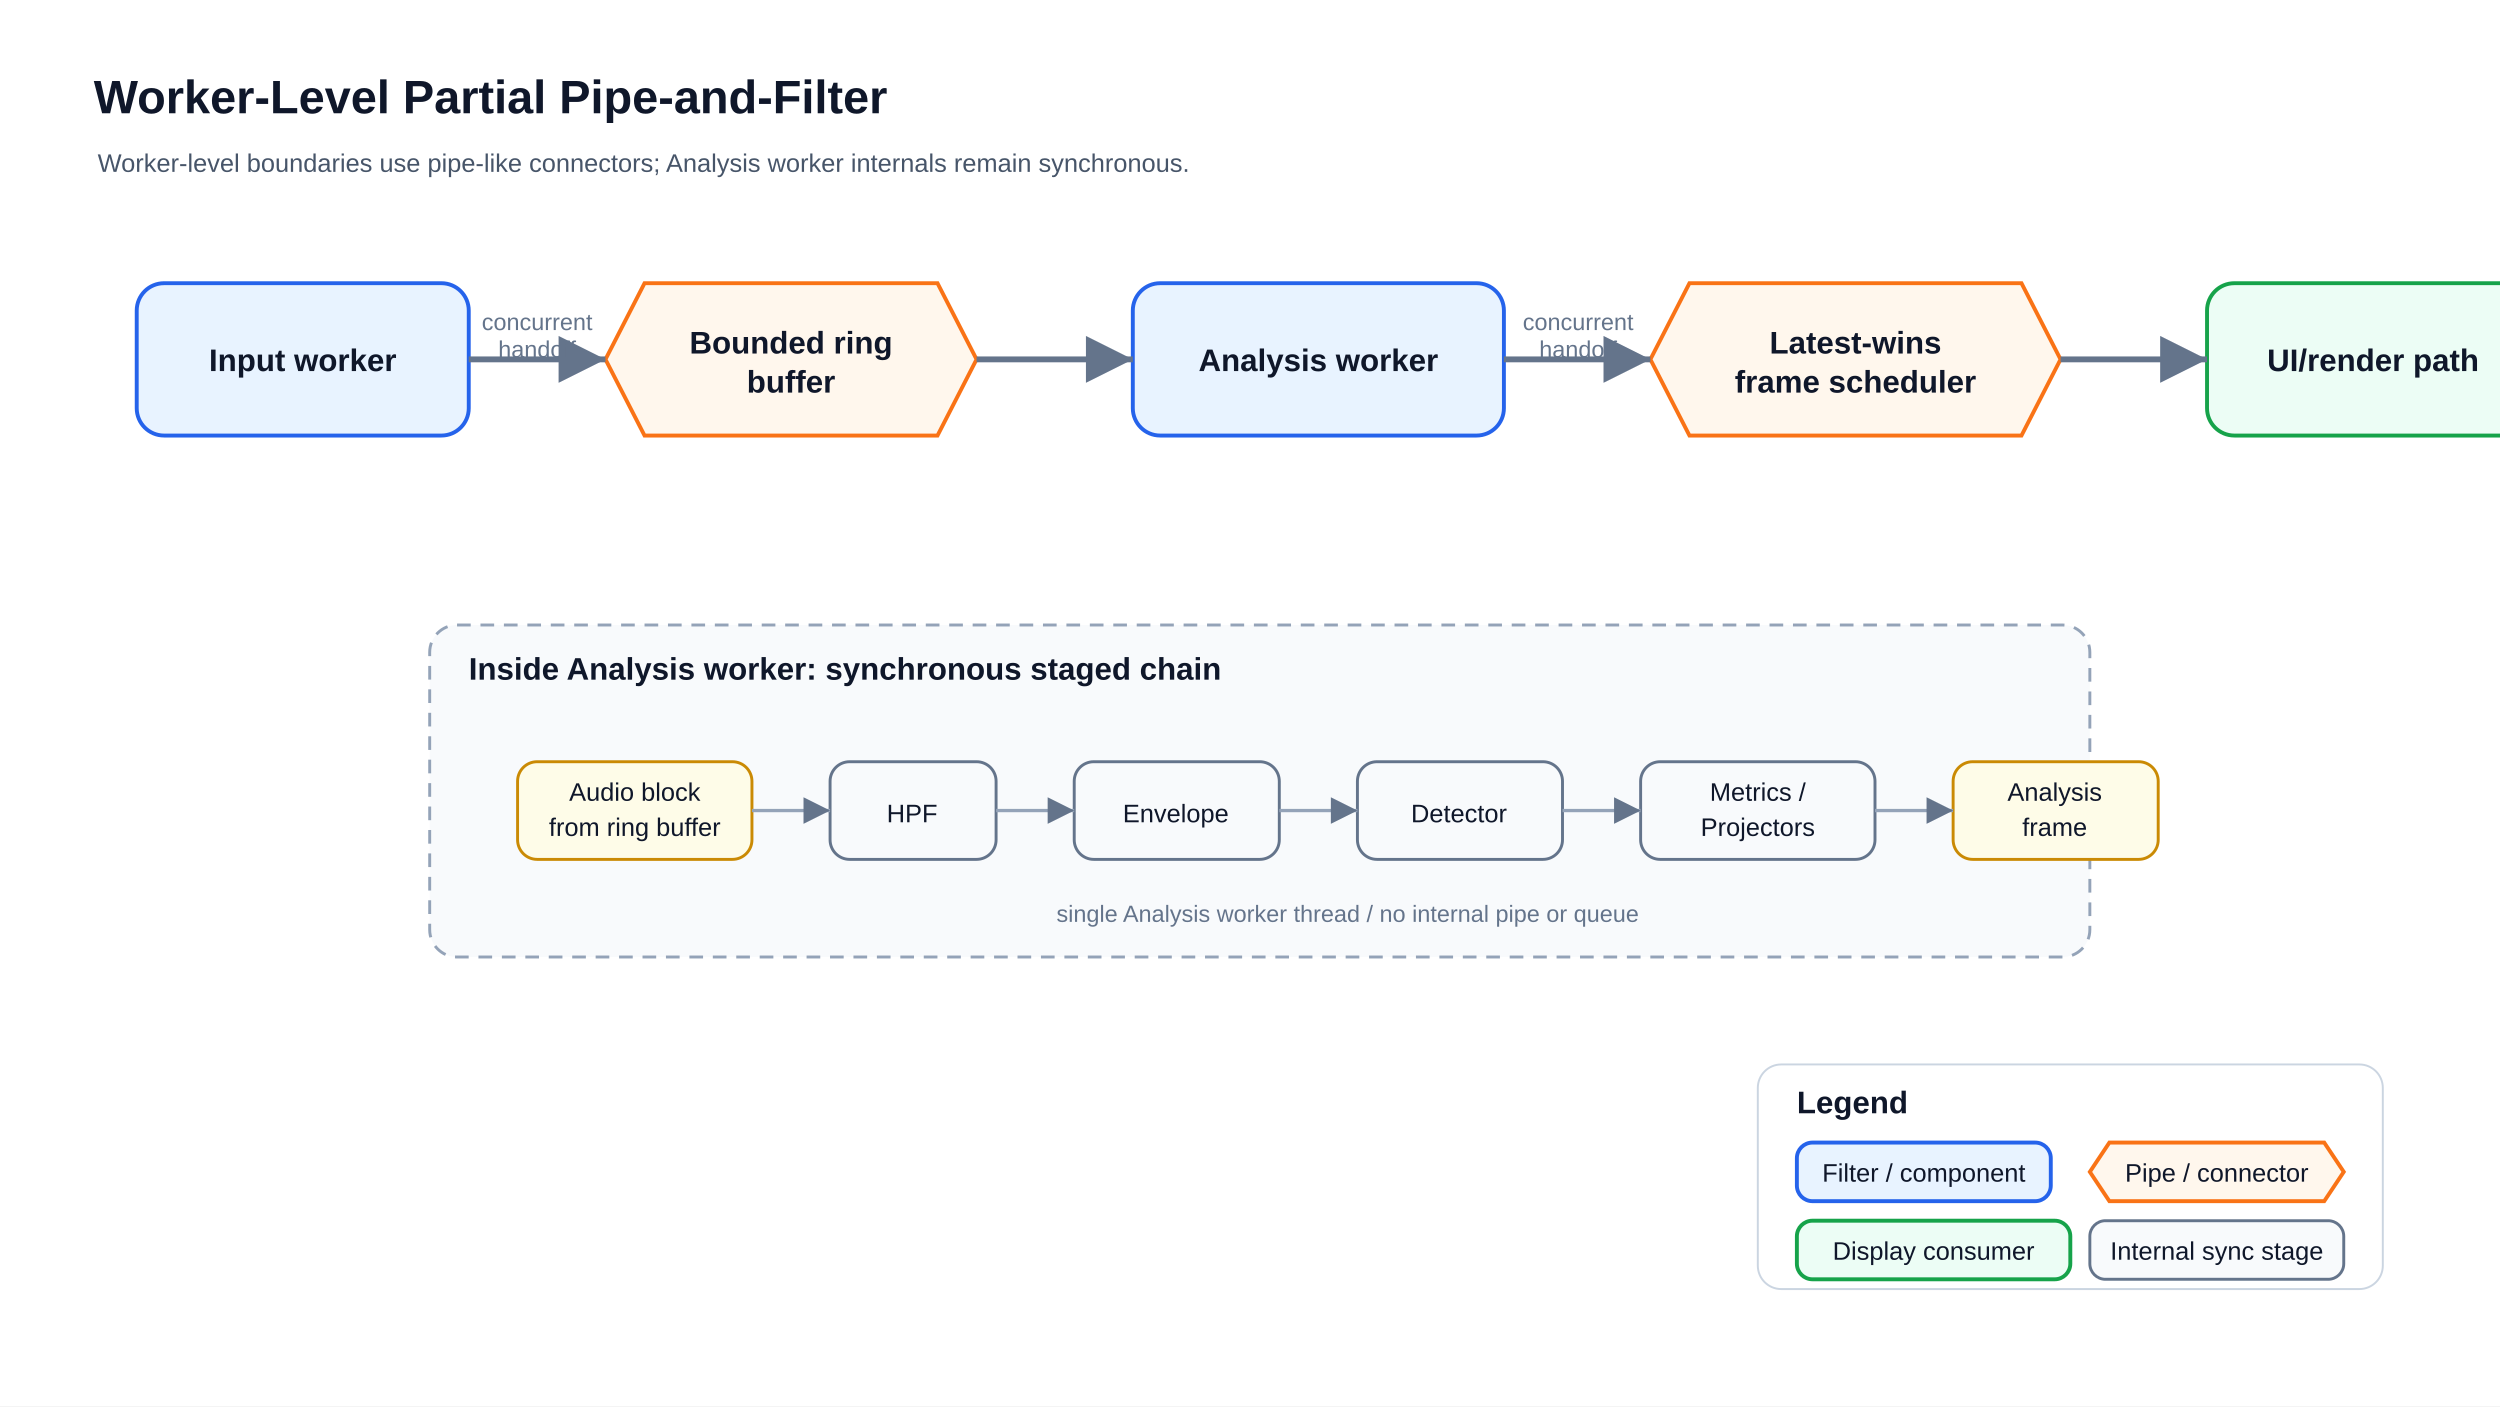
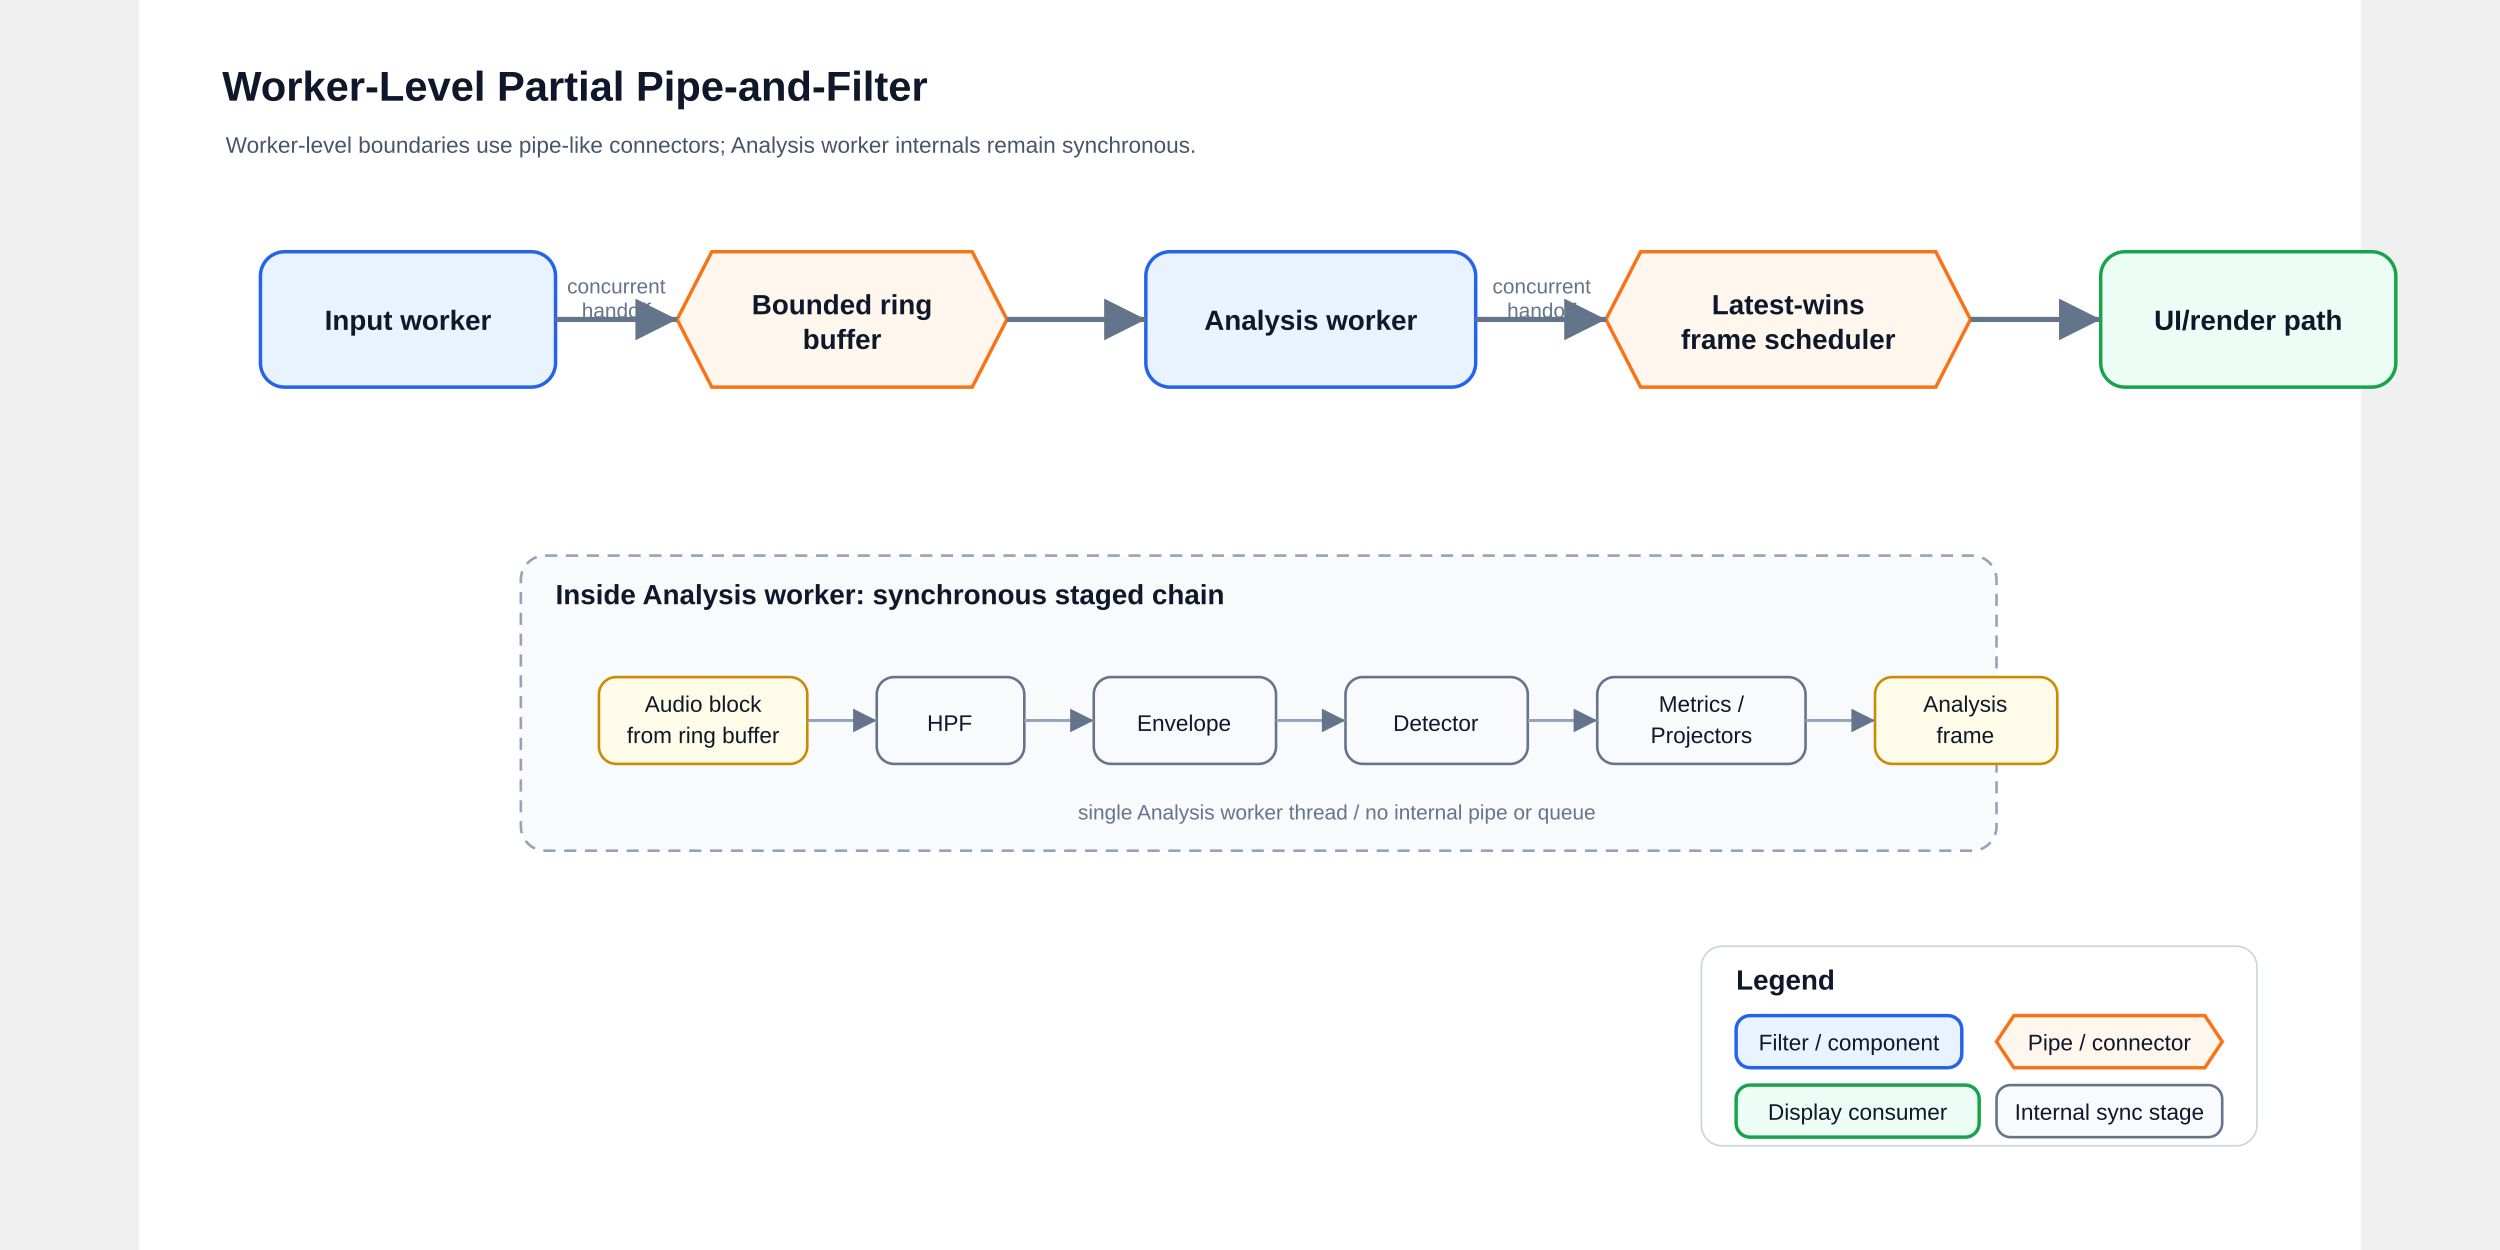
- <svg xmlns="http://www.w3.org/2000/svg" width="1280" height="720" viewBox="0 0 1280 720" role="img" aria-labelledby="title desc">
+ <svg xmlns="http://www.w3.org/2000/svg" width="1440" height="720" viewBox="0 0 1280 720" role="img" aria-labelledby="title desc">
  <defs>
    <marker id="arrow" markerWidth="12" markerHeight="12" refX="10" refY="6" orient="auto" markerUnits="strokeWidth">
      <path d="M2,2 L10,6 L2,10 Z" fill="#64748b" />
    </marker>
    <style>
      .title{font:700 24px Arial,sans-serif;fill:#0f172a}.sub{font:13px Arial,sans-serif;fill:#475569}.label{font:700 16px Arial,sans-serif;fill:#0f172a}.small{font:12px Arial,sans-serif;fill:#64748b}.boxText{font:13px Arial,sans-serif;fill:#0f172a}.filter{fill:#e8f3ff;stroke:#2563eb;stroke-width:2}.pipe{fill:#fff7ed;stroke:#f97316;stroke-width:2}.consumer{fill:#ecfdf5;stroke:#16a34a;stroke-width:2}.stage{fill:#f8fafc;stroke:#64748b;stroke-width:1.5}.boundary{fill:#fefce8;stroke:#ca8a04;stroke-width:1.5}.line{stroke:#64748b;stroke-width:3;fill:none;marker-end:url(#arrow)}.thin{stroke:#94a3b8;stroke-width:1.7;fill:none;marker-end:url(#arrow)}
    </style>
  </defs>
  <rect width="1280" height="720" fill="#ffffff" />
  <text x="48" y="58" class="title">Worker-Level Partial Pipe-and-Filter</text>
  <text x="50" y="88" class="sub">Worker-level boundaries use pipe-like connectors; Analysis worker internals remain synchronous.</text>
  <rect x="70" y="145" width="170" height="78" rx="14" class="filter" />
  <text x="155" y="190" class="label" text-anchor="middle">Input worker</text>
  <polygon points="330,145 480,145 500,184 480,223 330,223 310,184" class="pipe" />
  <text x="405" y="181" class="label" text-anchor="middle">Bounded ring</text>
  <text x="405" y="201" class="label" text-anchor="middle">buffer</text>
  <rect x="580" y="145" width="190" height="78" rx="14" class="filter" />
  <text x="675" y="190" class="label" text-anchor="middle">Analysis worker</text>
  <polygon points="865,145 1035,145 1055,184 1035,223 865,223 845,184" class="pipe" />
  <text x="950" y="181" class="label" text-anchor="middle">Latest-wins</text>
  <text x="950" y="201" class="label" text-anchor="middle">frame scheduler</text>
  <rect x="1130" y="145" width="170" height="78" rx="14" class="consumer" />
  <text x="1215" y="190" class="label" text-anchor="middle">UI/render path</text>
  <path d="M240 184 H310" class="line" />
  <text x="275" y="169" class="small" text-anchor="middle">concurrent</text>
  <text x="275" y="183" class="small" text-anchor="middle">handoff</text>
  <path d="M500 184 H580" class="line" />
  <path d="M770 184 H845" class="line" />
  <text x="808" y="169" class="small" text-anchor="middle">concurrent</text>
  <text x="808" y="183" class="small" text-anchor="middle">handoff</text>
  <path d="M1055 184 H1130" class="line" />
  <rect x="220" y="320" width="850" height="170" rx="14" fill="#f8fafc" stroke="#94a3b8" stroke-width="1.5" stroke-dasharray="7 5" />
  <text x="240" y="348" class="label">Inside Analysis worker: synchronous staged chain</text>
  <rect x="265" y="390" width="120" height="50" rx="10" class="boundary" />
  <text x="325" y="410" class="boxText" text-anchor="middle">Audio block</text>
  <text x="325" y="428" class="boxText" text-anchor="middle">from ring buffer</text>
  <rect x="425" y="390" width="85" height="50" rx="10" class="stage" />
  <text x="467" y="421" class="boxText" text-anchor="middle">HPF</text>
  <rect x="550" y="390" width="105" height="50" rx="10" class="stage" />
  <text x="602" y="421" class="boxText" text-anchor="middle">Envelope</text>
  <rect x="695" y="390" width="105" height="50" rx="10" class="stage" />
  <text x="747" y="421" class="boxText" text-anchor="middle">Detector</text>
  <rect x="840" y="390" width="120" height="50" rx="10" class="stage" />
  <text x="900" y="410" class="boxText" text-anchor="middle">Metrics /</text>
  <text x="900" y="428" class="boxText" text-anchor="middle">Projectors</text>
  <rect x="1000" y="390" width="105" height="50" rx="10" class="boundary" />
  <text x="1052" y="410" class="boxText" text-anchor="middle">Analysis</text>
  <text x="1052" y="428" class="boxText" text-anchor="middle">frame</text>
  <path d="M385 415 H425" class="thin" />
  <path d="M510 415 H550" class="thin" />
  <path d="M655 415 H695" class="thin" />
  <path d="M800 415 H840" class="thin" />
  <path d="M960 415 H1000" class="thin" />
  <text x="690" y="472" class="small" text-anchor="middle">single Analysis worker thread / no internal pipe or queue</text>
  <rect x="900" y="545" width="320" height="115" rx="12" fill="#fff" stroke="#cbd5e1" />
  <text x="920" y="570" class="label">Legend</text>
  <rect x="920" y="585" width="130" height="30" rx="8" class="filter" />
  <text x="985" y="605" class="boxText" text-anchor="middle">Filter / component</text>
  <polygon points="1080,585 1190,585 1200,600 1190,615 1080,615 1070,600" class="pipe" />
  <text x="1135" y="605" class="boxText" text-anchor="middle">Pipe / connector</text>
  <rect x="920" y="625" width="140" height="30" rx="8" class="consumer" />
  <text x="990" y="645" class="boxText" text-anchor="middle">Display consumer</text>
  <rect x="1070" y="625" width="130" height="30" rx="8" class="stage" />
  <text x="1135" y="645" class="boxText" text-anchor="middle">Internal sync stage</text>
</svg>
